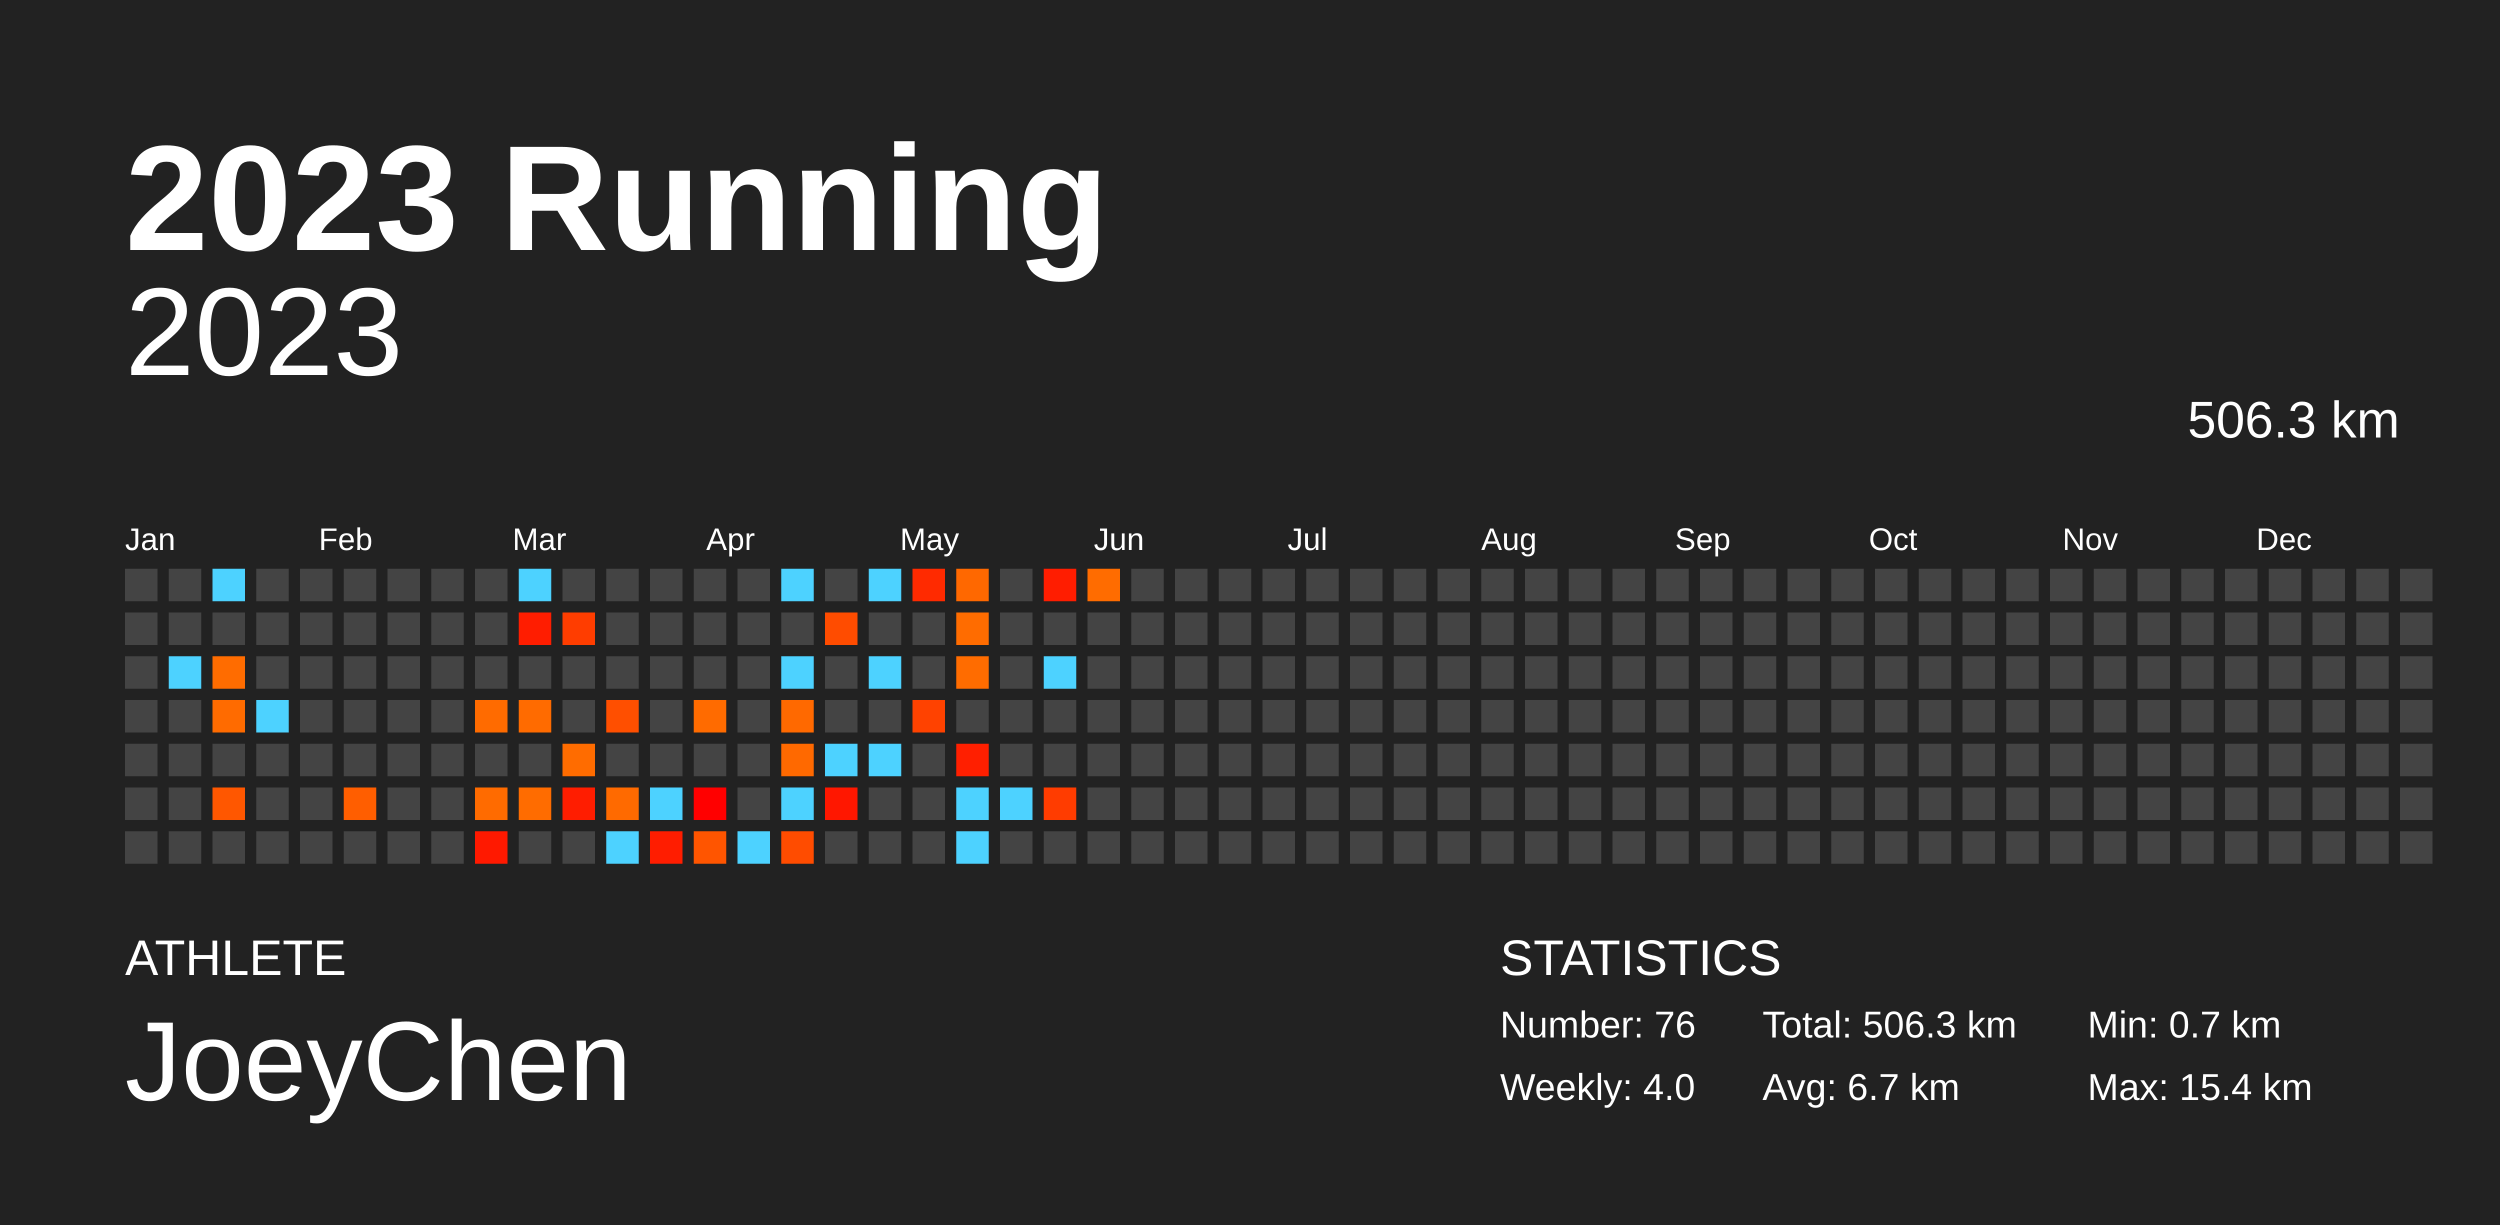
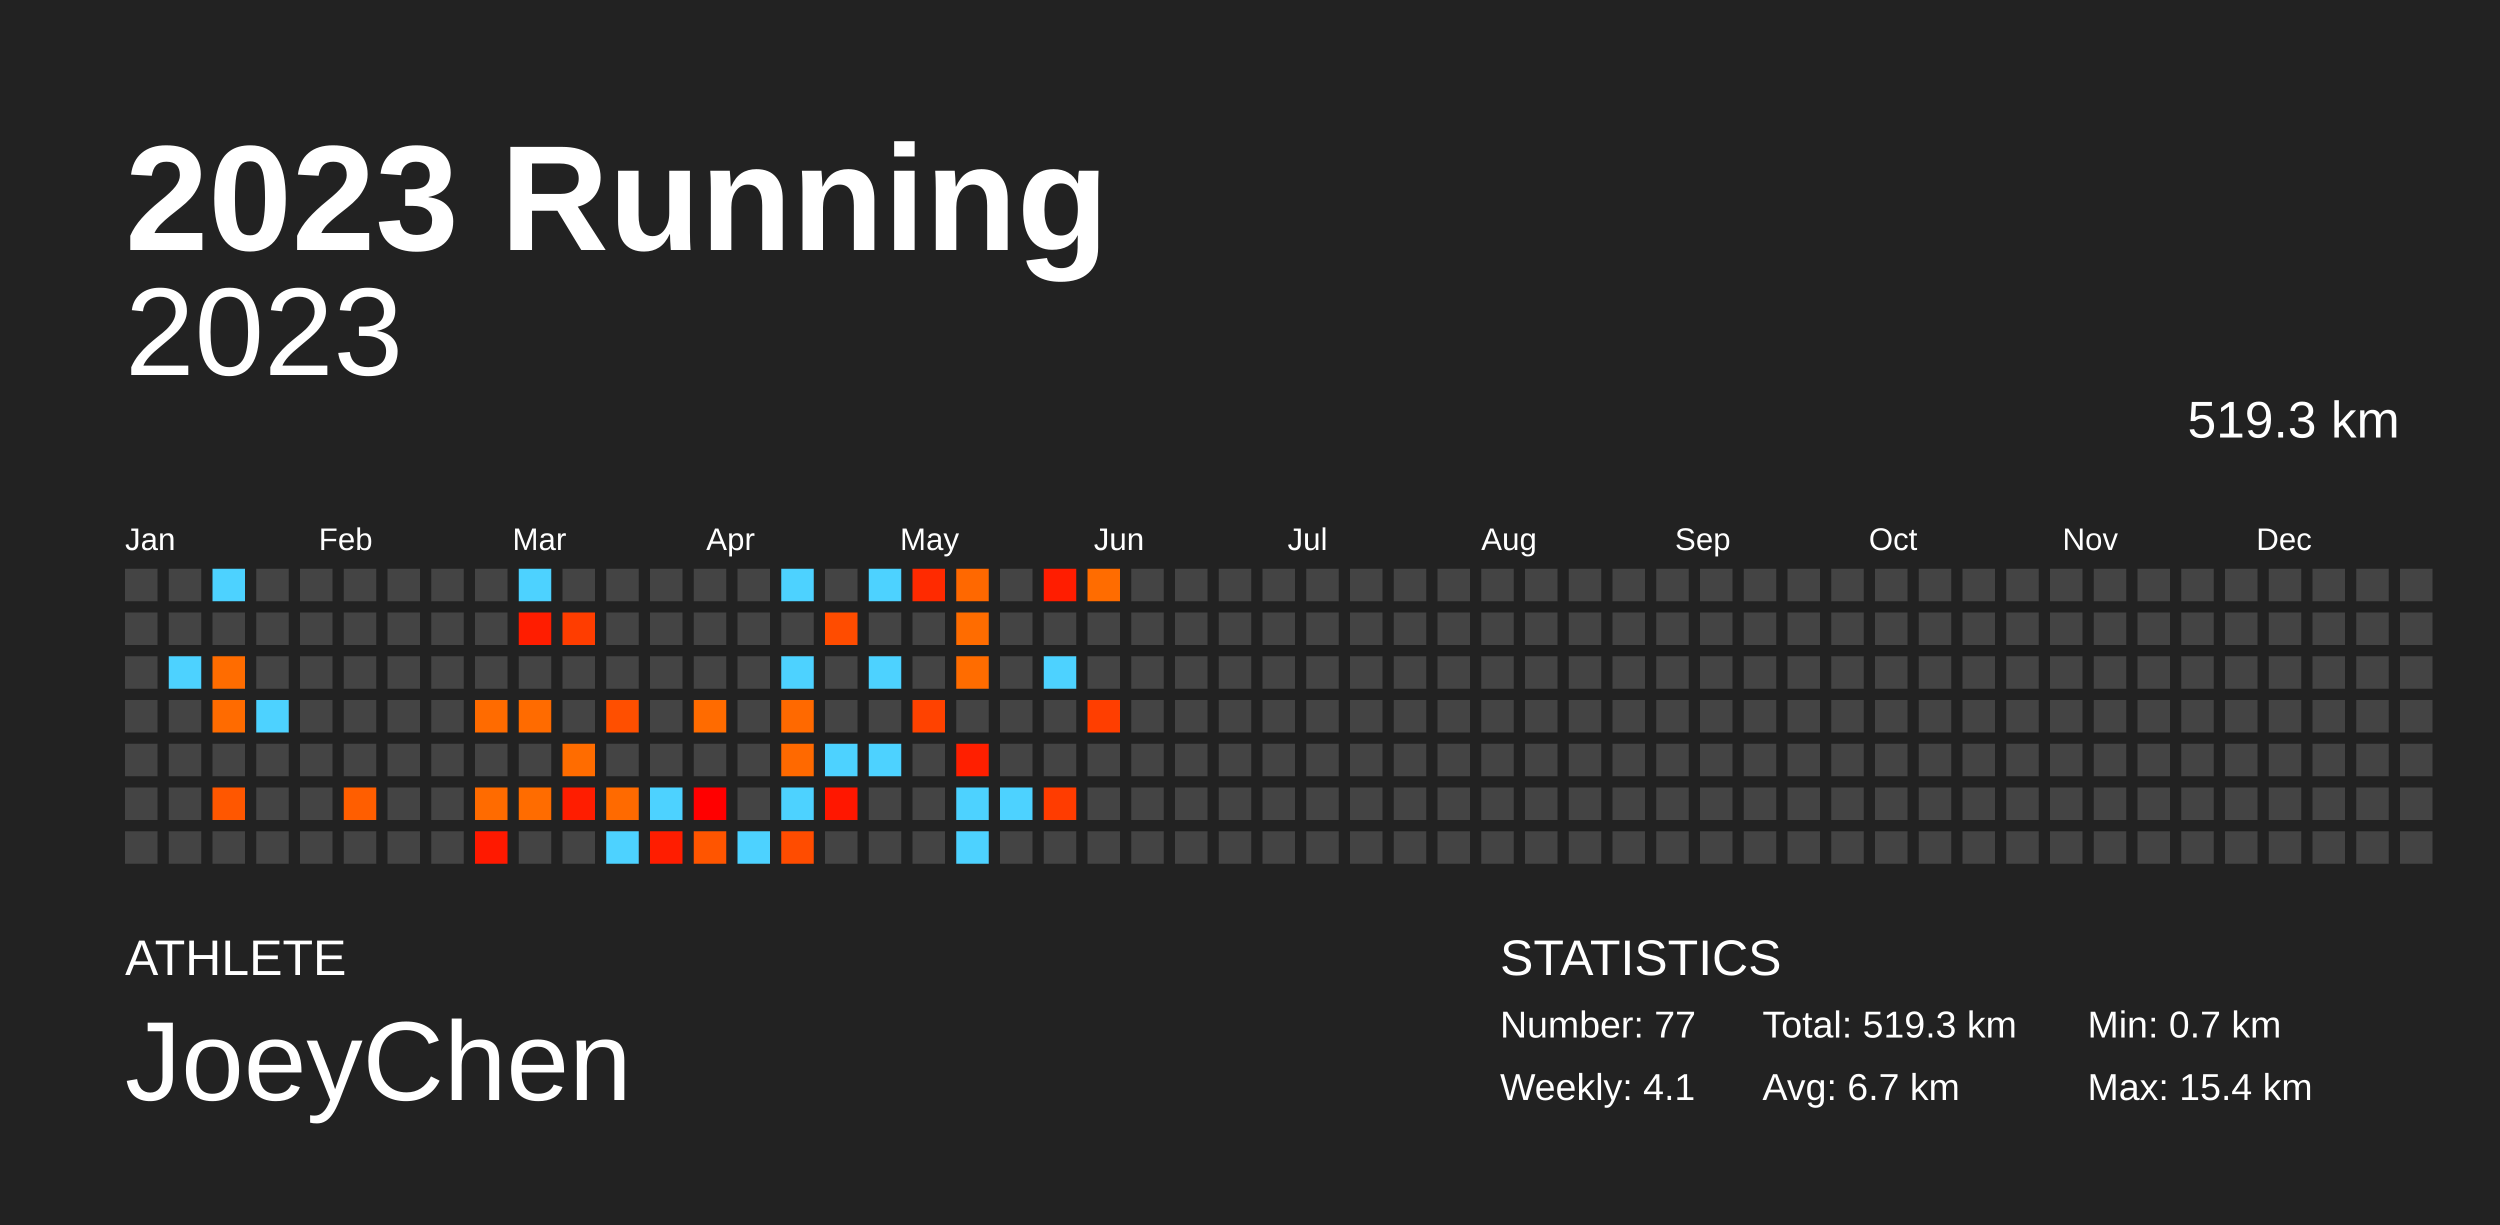
<svg xmlns="http://www.w3.org/2000/svg" baseProfile="full" height="98mm" version="1.1" viewBox="0,0,200,98" width="200mm">
  <defs />
  <rect fill="#222222" height="98" width="200" x="0" y="0" />
  <text fill="#FFFFFF" style="font-size:12px; font-family:Arial; font-weight:bold;" x="10" y="20">2023 Running</text>
  <text fill="#FFFFFF" style="font-size:4px; font-family:Arial" x="10" y="78">ATHLETE</text>
  <text fill="#FFFFFF" style="font-size:9px; font-family:Arial" x="10" y="88">JoeyChen</text>
  <text fill="#FFFFFF" style="font-size:4px; font-family:Arial" x="120" y="78">STATISTICS</text>
-   <text fill="#FFFFFF" style="font-size:3px; font-family:Arial" x="120" y="83">Number: 76</text>
-   <text fill="#FFFFFF" style="font-size:3px; font-family:Arial" x="120" y="88">Weekly: 4.0</text>
-   <text fill="#FFFFFF" style="font-size:3px; font-family:Arial" x="141" y="83">Total: 506.3 km</text>
+   <text fill="#FFFFFF" style="font-size:3px; font-family:Arial" x="120" y="83">Number: 77</text>
+   <text fill="#FFFFFF" style="font-size:3px; font-family:Arial" x="120" y="88">Weekly: 4.1</text>
+   <text fill="#FFFFFF" style="font-size:3px; font-family:Arial" x="141" y="83">Total: 519.3 km</text>
  <text fill="#FFFFFF" style="font-size:3px; font-family:Arial" x="141" y="88">Avg: 6.7 km</text>
  <text fill="#FFFFFF" style="font-size:3px; font-family:Arial" x="167" y="83">Min: 0.7 km</text>
  <text fill="#FFFFFF" style="font-size:3px; font-family:Arial" x="167" y="88">Max: 15.4 km</text>
  <text alignment-baseline="hanging" fill="#FFFFFF" style="font-size:10.0px; font-family:Arial;" x="10" y="30">2023</text>
-   <text alignment-baseline="hanging" fill="#FFFFFF" style="font-size:4.125px; font-family:Arial;" x="175" y="35">506.3 km</text>
+   <text alignment-baseline="hanging" fill="#FFFFFF" style="font-size:4.125px; font-family:Arial;" x="175" y="35">519.3 km</text>
  <text fill="#FFFFFF" style="font-size:2.5px; font-family:Arial" x="10.0" y="44">Jan</text>
  <text fill="#FFFFFF" style="font-size:2.5px; font-family:Arial" x="25.5" y="44">Feb</text>
  <text fill="#FFFFFF" style="font-size:2.5px; font-family:Arial" x="41.0" y="44">Mar</text>
  <text fill="#FFFFFF" style="font-size:2.5px; font-family:Arial" x="56.5" y="44">Apr</text>
  <text fill="#FFFFFF" style="font-size:2.5px; font-family:Arial" x="72.0" y="44">May</text>
  <text fill="#FFFFFF" style="font-size:2.5px; font-family:Arial" x="87.5" y="44">Jun</text>
  <text fill="#FFFFFF" style="font-size:2.5px; font-family:Arial" x="103.0" y="44">Jul</text>
  <text fill="#FFFFFF" style="font-size:2.5px; font-family:Arial" x="118.5" y="44">Aug</text>
  <text fill="#FFFFFF" style="font-size:2.5px; font-family:Arial" x="134.0" y="44">Sep</text>
  <text fill="#FFFFFF" style="font-size:2.5px; font-family:Arial" x="149.5" y="44">Oct</text>
  <text fill="#FFFFFF" style="font-size:2.5px; font-family:Arial" x="165.0" y="44">Nov</text>
  <text fill="#FFFFFF" style="font-size:2.5px; font-family:Arial" x="180.5" y="44">Dec</text>
  <rect fill="#444444" height="2.6" width="2.6" x="10.0" y="45.5" />
  <rect fill="#444444" height="2.6" width="2.6" x="10.0" y="49.0" />
  <rect fill="#444444" height="2.6" width="2.6" x="10.0" y="52.5" />
  <rect fill="#444444" height="2.6" width="2.6" x="10.0" y="56.0" />
  <rect fill="#444444" height="2.6" width="2.6" x="10.0" y="59.5" />
  <rect fill="#444444" height="2.6" width="2.6" x="10.0" y="63.0" />
  <rect fill="#444444" height="2.6" width="2.6" x="10.0" y="66.5" />
  <rect fill="#444444" height="2.6" width="2.6" x="13.5" y="45.5" />
  <rect fill="#444444" height="2.6" width="2.6" x="13.5" y="49.0" />
  <rect fill="#4dd2ff" height="2.6" width="2.6" x="13.5" y="52.5" />
  <rect fill="#444444" height="2.6" width="2.6" x="13.5" y="56.0" />
  <rect fill="#444444" height="2.6" width="2.6" x="13.5" y="59.5" />
  <rect fill="#444444" height="2.6" width="2.6" x="13.5" y="63.0" />
  <rect fill="#444444" height="2.6" width="2.6" x="13.5" y="66.5" />
  <rect fill="#4dd2ff" height="2.6" width="2.6" x="17.0" y="45.5" />
  <rect fill="#444444" height="2.6" width="2.6" x="17.0" y="49.0" />
  <rect fill="#ff6c00" height="2.6" width="2.6" x="17.0" y="52.5" />
  <rect fill="#ff6b00" height="2.6" width="2.6" x="17.0" y="56.0" />
  <rect fill="#444444" height="2.6" width="2.6" x="17.0" y="59.5" />
  <rect fill="#ff5700" height="2.6" width="2.6" x="17.0" y="63.0" />
  <rect fill="#444444" height="2.6" width="2.6" x="17.0" y="66.5" />
  <rect fill="#444444" height="2.6" width="2.6" x="20.5" y="45.5" />
  <rect fill="#444444" height="2.6" width="2.6" x="20.5" y="49.0" />
  <rect fill="#444444" height="2.6" width="2.6" x="20.5" y="52.5" />
  <rect fill="#4dd2ff" height="2.6" width="2.6" x="20.5" y="56.0" />
  <rect fill="#444444" height="2.6" width="2.6" x="20.5" y="59.5" />
  <rect fill="#444444" height="2.6" width="2.6" x="20.5" y="63.0" />
  <rect fill="#444444" height="2.6" width="2.6" x="20.5" y="66.5" />
  <rect fill="#444444" height="2.6" width="2.6" x="24.0" y="45.5" />
  <rect fill="#444444" height="2.6" width="2.6" x="24.0" y="49.0" />
  <rect fill="#444444" height="2.6" width="2.6" x="24.0" y="52.5" />
  <rect fill="#444444" height="2.6" width="2.6" x="24.0" y="56.0" />
  <rect fill="#444444" height="2.6" width="2.6" x="24.0" y="59.5" />
  <rect fill="#444444" height="2.6" width="2.6" x="24.0" y="63.0" />
  <rect fill="#444444" height="2.6" width="2.6" x="24.0" y="66.5" />
  <rect fill="#444444" height="2.6" width="2.6" x="27.5" y="45.5" />
  <rect fill="#444444" height="2.6" width="2.6" x="27.5" y="49.0" />
  <rect fill="#444444" height="2.6" width="2.6" x="27.5" y="52.5" />
  <rect fill="#444444" height="2.6" width="2.6" x="27.5" y="56.0" />
  <rect fill="#444444" height="2.6" width="2.6" x="27.5" y="59.5" />
  <rect fill="#ff5e00" height="2.6" width="2.6" x="27.5" y="63.0" />
  <rect fill="#444444" height="2.6" width="2.6" x="27.5" y="66.5" />
  <rect fill="#444444" height="2.6" width="2.6" x="31.0" y="45.5" />
  <rect fill="#444444" height="2.6" width="2.6" x="31.0" y="49.0" />
  <rect fill="#444444" height="2.6" width="2.6" x="31.0" y="52.5" />
  <rect fill="#444444" height="2.6" width="2.6" x="31.0" y="56.0" />
  <rect fill="#444444" height="2.6" width="2.6" x="31.0" y="59.5" />
  <rect fill="#444444" height="2.6" width="2.6" x="31.0" y="63.0" />
  <rect fill="#444444" height="2.6" width="2.6" x="31.0" y="66.5" />
  <rect fill="#444444" height="2.6" width="2.6" x="34.5" y="45.5" />
  <rect fill="#444444" height="2.6" width="2.6" x="34.5" y="49.0" />
  <rect fill="#444444" height="2.6" width="2.6" x="34.5" y="52.5" />
  <rect fill="#444444" height="2.6" width="2.6" x="34.5" y="56.0" />
  <rect fill="#444444" height="2.6" width="2.6" x="34.5" y="59.5" />
  <rect fill="#444444" height="2.6" width="2.6" x="34.5" y="63.0" />
  <rect fill="#444444" height="2.6" width="2.6" x="34.5" y="66.5" />
  <rect fill="#444444" height="2.6" width="2.6" x="38.0" y="45.5" />
  <rect fill="#444444" height="2.6" width="2.6" x="38.0" y="49.0" />
  <rect fill="#444444" height="2.6" width="2.6" x="38.0" y="52.5" />
  <rect fill="#ff6b00" height="2.6" width="2.6" x="38.0" y="56.0" />
  <rect fill="#444444" height="2.6" width="2.6" x="38.0" y="59.5" />
  <rect fill="#ff6b00" height="2.6" width="2.6" x="38.0" y="63.0" />
  <rect fill="#ff1900" height="2.6" width="2.6" x="38.0" y="66.5" />
  <rect fill="#4dd2ff" height="2.6" width="2.6" x="41.5" y="45.5" />
  <rect fill="#ff1d00" height="2.6" width="2.6" x="41.5" y="49.0" />
  <rect fill="#444444" height="2.6" width="2.6" x="41.5" y="52.5" />
  <rect fill="#ff6b00" height="2.6" width="2.6" x="41.5" y="56.0" />
  <rect fill="#444444" height="2.6" width="2.6" x="41.5" y="59.5" />
  <rect fill="#ff6c00" height="2.6" width="2.6" x="41.5" y="63.0" />
  <rect fill="#444444" height="2.6" width="2.6" x="41.5" y="66.5" />
  <rect fill="#444444" height="2.6" width="2.6" x="45.0" y="45.5" />
  <rect fill="#ff3d00" height="2.6" width="2.6" x="45.0" y="49.0" />
  <rect fill="#444444" height="2.6" width="2.6" x="45.0" y="52.5" />
  <rect fill="#444444" height="2.6" width="2.6" x="45.0" y="56.0" />
  <rect fill="#ff6c00" height="2.6" width="2.6" x="45.0" y="59.5" />
  <rect fill="#ff1d00" height="2.6" width="2.6" x="45.0" y="63.0" />
  <rect fill="#444444" height="2.6" width="2.6" x="45.0" y="66.5" />
  <rect fill="#444444" height="2.6" width="2.6" x="48.5" y="45.5" />
  <rect fill="#444444" height="2.6" width="2.6" x="48.5" y="49.0" />
  <rect fill="#444444" height="2.6" width="2.6" x="48.5" y="52.5" />
  <rect fill="#ff4f00" height="2.6" width="2.6" x="48.5" y="56.0" />
  <rect fill="#444444" height="2.6" width="2.6" x="48.5" y="59.5" />
  <rect fill="#ff6a00" height="2.6" width="2.6" x="48.5" y="63.0" />
  <rect fill="#4dd2ff" height="2.6" width="2.6" x="48.5" y="66.5" />
  <rect fill="#444444" height="2.6" width="2.6" x="52.0" y="45.5" />
  <rect fill="#444444" height="2.6" width="2.6" x="52.0" y="49.0" />
  <rect fill="#444444" height="2.6" width="2.6" x="52.0" y="52.5" />
  <rect fill="#444444" height="2.6" width="2.6" x="52.0" y="56.0" />
  <rect fill="#444444" height="2.6" width="2.6" x="52.0" y="59.5" />
  <rect fill="#4dd2ff" height="2.6" width="2.6" x="52.0" y="63.0" />
  <rect fill="#ff1d00" height="2.6" width="2.6" x="52.0" y="66.5" />
  <rect fill="#444444" height="2.6" width="2.6" x="55.5" y="45.5" />
  <rect fill="#444444" height="2.6" width="2.6" x="55.5" y="49.0" />
  <rect fill="#444444" height="2.6" width="2.6" x="55.5" y="52.5" />
  <rect fill="#ff6b00" height="2.6" width="2.6" x="55.5" y="56.0" />
  <rect fill="#444444" height="2.6" width="2.6" x="55.5" y="59.5" />
  <rect fill="#ff0000" height="2.6" width="2.6" x="55.5" y="63.0" />
  <rect fill="#ff5500" height="2.6" width="2.6" x="55.5" y="66.5" />
  <rect fill="#444444" height="2.6" width="2.6" x="59.0" y="45.5" />
  <rect fill="#444444" height="2.6" width="2.6" x="59.0" y="49.0" />
  <rect fill="#444444" height="2.6" width="2.6" x="59.0" y="52.5" />
  <rect fill="#444444" height="2.6" width="2.6" x="59.0" y="56.0" />
  <rect fill="#444444" height="2.6" width="2.6" x="59.0" y="59.5" />
  <rect fill="#444444" height="2.6" width="2.6" x="59.0" y="63.0" />
  <rect fill="#4dd2ff" height="2.6" width="2.6" x="59.0" y="66.5" />
  <rect fill="#4dd2ff" height="2.6" width="2.6" x="62.5" y="45.5" />
  <rect fill="#444444" height="2.6" width="2.6" x="62.5" y="49.0" />
  <rect fill="#4dd2ff" height="2.6" width="2.6" x="62.5" y="52.5" />
  <rect fill="#ff6900" height="2.6" width="2.6" x="62.5" y="56.0" />
  <rect fill="#ff6900" height="2.6" width="2.6" x="62.5" y="59.5" />
  <rect fill="#4dd2ff" height="2.6" width="2.6" x="62.5" y="63.0" />
  <rect fill="#ff4c00" height="2.6" width="2.6" x="62.5" y="66.5" />
  <rect fill="#444444" height="2.6" width="2.6" x="66.0" y="45.5" />
  <rect fill="#ff4c00" height="2.6" width="2.6" x="66.0" y="49.0" />
  <rect fill="#444444" height="2.6" width="2.6" x="66.0" y="52.5" />
  <rect fill="#444444" height="2.6" width="2.6" x="66.0" y="56.0" />
  <rect fill="#4dd2ff" height="2.6" width="2.6" x="66.0" y="59.5" />
  <rect fill="#ff1700" height="2.6" width="2.6" x="66.0" y="63.0" />
  <rect fill="#444444" height="2.6" width="2.6" x="66.0" y="66.5" />
  <rect fill="#4dd2ff" height="2.6" width="2.6" x="69.5" y="45.5" />
  <rect fill="#444444" height="2.6" width="2.6" x="69.5" y="49.0" />
  <rect fill="#4dd2ff" height="2.6" width="2.6" x="69.5" y="52.5" />
  <rect fill="#444444" height="2.6" width="2.6" x="69.5" y="56.0" />
  <rect fill="#4dd2ff" height="2.6" width="2.6" x="69.5" y="59.5" />
  <rect fill="#444444" height="2.6" width="2.6" x="69.5" y="63.0" />
  <rect fill="#444444" height="2.6" width="2.6" x="69.5" y="66.5" />
  <rect fill="#ff2a00" height="2.6" width="2.6" x="73.0" y="45.5" />
  <rect fill="#444444" height="2.6" width="2.6" x="73.0" y="49.0" />
  <rect fill="#444444" height="2.6" width="2.6" x="73.0" y="52.5" />
  <rect fill="#ff4200" height="2.6" width="2.6" x="73.0" y="56.0" />
  <rect fill="#444444" height="2.6" width="2.6" x="73.0" y="59.5" />
  <rect fill="#444444" height="2.6" width="2.6" x="73.0" y="63.0" />
  <rect fill="#444444" height="2.6" width="2.6" x="73.0" y="66.5" />
  <rect fill="#ff6800" height="2.6" width="2.6" x="76.5" y="45.5" />
  <rect fill="#ff6c00" height="2.6" width="2.6" x="76.5" y="49.0" />
  <rect fill="#ff6c00" height="2.6" width="2.6" x="76.5" y="52.5" />
  <rect fill="#444444" height="2.6" width="2.6" x="76.5" y="56.0" />
  <rect fill="#ff1f00" height="2.6" width="2.6" x="76.5" y="59.5" />
  <rect fill="#4dd2ff" height="2.6" width="2.6" x="76.5" y="63.0" />
  <rect fill="#4dd2ff" height="2.6" width="2.6" x="76.5" y="66.5" />
  <rect fill="#444444" height="2.6" width="2.6" x="80.0" y="45.5" />
  <rect fill="#444444" height="2.6" width="2.6" x="80.0" y="49.0" />
  <rect fill="#444444" height="2.6" width="2.6" x="80.0" y="52.5" />
  <rect fill="#444444" height="2.6" width="2.6" x="80.0" y="56.0" />
  <rect fill="#444444" height="2.6" width="2.6" x="80.0" y="59.5" />
  <rect fill="#4dd2ff" height="2.6" width="2.6" x="80.0" y="63.0" />
  <rect fill="#444444" height="2.6" width="2.6" x="80.0" y="66.5" />
  <rect fill="#ff1d00" height="2.6" width="2.6" x="83.5" y="45.5" />
  <rect fill="#444444" height="2.6" width="2.6" x="83.5" y="49.0" />
  <rect fill="#4dd2ff" height="2.6" width="2.6" x="83.5" y="52.5" />
  <rect fill="#444444" height="2.6" width="2.6" x="83.5" y="56.0" />
  <rect fill="#444444" height="2.6" width="2.6" x="83.5" y="59.5" />
  <rect fill="#ff3c00" height="2.6" width="2.6" x="83.5" y="63.0" />
  <rect fill="#444444" height="2.6" width="2.6" x="83.5" y="66.5" />
  <rect fill="#ff6c00" height="2.6" width="2.6" x="87.0" y="45.5" />
  <rect fill="#444444" height="2.6" width="2.6" x="87.0" y="49.0" />
  <rect fill="#444444" height="2.6" width="2.6" x="87.0" y="52.5" />
-   <rect fill="#444444" height="2.6" width="2.6" x="87.0" y="56.0" />
+   <rect fill="#ff3e00" height="2.6" width="2.6" x="87.0" y="56.0" />
  <rect fill="#444444" height="2.6" width="2.6" x="87.0" y="59.5" />
  <rect fill="#444444" height="2.6" width="2.6" x="87.0" y="63.0" />
  <rect fill="#444444" height="2.6" width="2.6" x="87.0" y="66.5" />
  <rect fill="#444444" height="2.6" width="2.6" x="90.5" y="45.5" />
  <rect fill="#444444" height="2.6" width="2.6" x="90.5" y="49.0" />
  <rect fill="#444444" height="2.6" width="2.6" x="90.5" y="52.5" />
  <rect fill="#444444" height="2.6" width="2.6" x="90.5" y="56.0" />
  <rect fill="#444444" height="2.6" width="2.6" x="90.5" y="59.5" />
  <rect fill="#444444" height="2.6" width="2.6" x="90.5" y="63.0" />
  <rect fill="#444444" height="2.6" width="2.6" x="90.5" y="66.5" />
  <rect fill="#444444" height="2.6" width="2.6" x="94.0" y="45.5" />
  <rect fill="#444444" height="2.6" width="2.6" x="94.0" y="49.0" />
  <rect fill="#444444" height="2.6" width="2.6" x="94.0" y="52.5" />
  <rect fill="#444444" height="2.6" width="2.6" x="94.0" y="56.0" />
  <rect fill="#444444" height="2.6" width="2.6" x="94.0" y="59.5" />
  <rect fill="#444444" height="2.6" width="2.6" x="94.0" y="63.0" />
  <rect fill="#444444" height="2.6" width="2.6" x="94.0" y="66.5" />
  <rect fill="#444444" height="2.6" width="2.6" x="97.5" y="45.5" />
  <rect fill="#444444" height="2.6" width="2.6" x="97.5" y="49.0" />
  <rect fill="#444444" height="2.6" width="2.6" x="97.5" y="52.5" />
  <rect fill="#444444" height="2.6" width="2.6" x="97.5" y="56.0" />
  <rect fill="#444444" height="2.6" width="2.6" x="97.5" y="59.5" />
  <rect fill="#444444" height="2.6" width="2.6" x="97.5" y="63.0" />
  <rect fill="#444444" height="2.6" width="2.6" x="97.5" y="66.5" />
  <rect fill="#444444" height="2.6" width="2.6" x="101.0" y="45.5" />
  <rect fill="#444444" height="2.6" width="2.6" x="101.0" y="49.0" />
  <rect fill="#444444" height="2.6" width="2.6" x="101.0" y="52.5" />
  <rect fill="#444444" height="2.6" width="2.6" x="101.0" y="56.0" />
  <rect fill="#444444" height="2.6" width="2.6" x="101.0" y="59.5" />
  <rect fill="#444444" height="2.6" width="2.6" x="101.0" y="63.0" />
  <rect fill="#444444" height="2.6" width="2.6" x="101.0" y="66.5" />
  <rect fill="#444444" height="2.6" width="2.6" x="104.5" y="45.5" />
  <rect fill="#444444" height="2.6" width="2.6" x="104.5" y="49.0" />
  <rect fill="#444444" height="2.6" width="2.6" x="104.5" y="52.5" />
  <rect fill="#444444" height="2.6" width="2.6" x="104.5" y="56.0" />
  <rect fill="#444444" height="2.6" width="2.6" x="104.5" y="59.5" />
  <rect fill="#444444" height="2.6" width="2.6" x="104.5" y="63.0" />
  <rect fill="#444444" height="2.6" width="2.6" x="104.5" y="66.5" />
  <rect fill="#444444" height="2.6" width="2.6" x="108.0" y="45.5" />
  <rect fill="#444444" height="2.6" width="2.6" x="108.0" y="49.0" />
  <rect fill="#444444" height="2.6" width="2.6" x="108.0" y="52.5" />
  <rect fill="#444444" height="2.6" width="2.6" x="108.0" y="56.0" />
  <rect fill="#444444" height="2.6" width="2.6" x="108.0" y="59.5" />
  <rect fill="#444444" height="2.6" width="2.6" x="108.0" y="63.0" />
  <rect fill="#444444" height="2.6" width="2.6" x="108.0" y="66.5" />
  <rect fill="#444444" height="2.6" width="2.6" x="111.5" y="45.5" />
  <rect fill="#444444" height="2.6" width="2.6" x="111.5" y="49.0" />
  <rect fill="#444444" height="2.6" width="2.6" x="111.5" y="52.5" />
  <rect fill="#444444" height="2.6" width="2.6" x="111.5" y="56.0" />
  <rect fill="#444444" height="2.6" width="2.6" x="111.5" y="59.5" />
  <rect fill="#444444" height="2.6" width="2.6" x="111.5" y="63.0" />
  <rect fill="#444444" height="2.6" width="2.6" x="111.5" y="66.5" />
  <rect fill="#444444" height="2.6" width="2.6" x="115.0" y="45.5" />
  <rect fill="#444444" height="2.6" width="2.6" x="115.0" y="49.0" />
  <rect fill="#444444" height="2.6" width="2.6" x="115.0" y="52.5" />
  <rect fill="#444444" height="2.6" width="2.6" x="115.0" y="56.0" />
  <rect fill="#444444" height="2.6" width="2.6" x="115.0" y="59.5" />
  <rect fill="#444444" height="2.6" width="2.6" x="115.0" y="63.0" />
  <rect fill="#444444" height="2.6" width="2.6" x="115.0" y="66.5" />
  <rect fill="#444444" height="2.6" width="2.6" x="118.5" y="45.5" />
  <rect fill="#444444" height="2.6" width="2.6" x="118.5" y="49.0" />
  <rect fill="#444444" height="2.6" width="2.6" x="118.5" y="52.5" />
  <rect fill="#444444" height="2.6" width="2.6" x="118.5" y="56.0" />
  <rect fill="#444444" height="2.6" width="2.6" x="118.5" y="59.5" />
  <rect fill="#444444" height="2.6" width="2.6" x="118.5" y="63.0" />
  <rect fill="#444444" height="2.6" width="2.6" x="118.5" y="66.5" />
  <rect fill="#444444" height="2.6" width="2.6" x="122.0" y="45.5" />
  <rect fill="#444444" height="2.6" width="2.6" x="122.0" y="49.0" />
  <rect fill="#444444" height="2.6" width="2.6" x="122.0" y="52.5" />
  <rect fill="#444444" height="2.6" width="2.6" x="122.0" y="56.0" />
  <rect fill="#444444" height="2.6" width="2.6" x="122.0" y="59.5" />
  <rect fill="#444444" height="2.6" width="2.6" x="122.0" y="63.0" />
  <rect fill="#444444" height="2.6" width="2.6" x="122.0" y="66.5" />
  <rect fill="#444444" height="2.6" width="2.6" x="125.5" y="45.5" />
  <rect fill="#444444" height="2.6" width="2.6" x="125.5" y="49.0" />
  <rect fill="#444444" height="2.6" width="2.6" x="125.5" y="52.5" />
  <rect fill="#444444" height="2.6" width="2.6" x="125.5" y="56.0" />
  <rect fill="#444444" height="2.6" width="2.6" x="125.5" y="59.5" />
  <rect fill="#444444" height="2.6" width="2.6" x="125.5" y="63.0" />
  <rect fill="#444444" height="2.6" width="2.6" x="125.5" y="66.5" />
  <rect fill="#444444" height="2.6" width="2.6" x="129.0" y="45.5" />
  <rect fill="#444444" height="2.6" width="2.6" x="129.0" y="49.0" />
  <rect fill="#444444" height="2.6" width="2.6" x="129.0" y="52.5" />
  <rect fill="#444444" height="2.6" width="2.6" x="129.0" y="56.0" />
  <rect fill="#444444" height="2.6" width="2.6" x="129.0" y="59.5" />
  <rect fill="#444444" height="2.6" width="2.6" x="129.0" y="63.0" />
  <rect fill="#444444" height="2.6" width="2.6" x="129.0" y="66.5" />
  <rect fill="#444444" height="2.6" width="2.6" x="132.5" y="45.5" />
  <rect fill="#444444" height="2.6" width="2.6" x="132.5" y="49.0" />
  <rect fill="#444444" height="2.6" width="2.6" x="132.5" y="52.5" />
  <rect fill="#444444" height="2.6" width="2.6" x="132.5" y="56.0" />
  <rect fill="#444444" height="2.6" width="2.6" x="132.5" y="59.5" />
  <rect fill="#444444" height="2.6" width="2.6" x="132.5" y="63.0" />
  <rect fill="#444444" height="2.6" width="2.6" x="132.5" y="66.5" />
  <rect fill="#444444" height="2.6" width="2.6" x="136.0" y="45.5" />
  <rect fill="#444444" height="2.6" width="2.6" x="136.0" y="49.0" />
  <rect fill="#444444" height="2.6" width="2.6" x="136.0" y="52.5" />
  <rect fill="#444444" height="2.6" width="2.6" x="136.0" y="56.0" />
  <rect fill="#444444" height="2.6" width="2.6" x="136.0" y="59.5" />
  <rect fill="#444444" height="2.6" width="2.6" x="136.0" y="63.0" />
  <rect fill="#444444" height="2.6" width="2.6" x="136.0" y="66.5" />
  <rect fill="#444444" height="2.6" width="2.6" x="139.5" y="45.5" />
  <rect fill="#444444" height="2.6" width="2.6" x="139.5" y="49.0" />
  <rect fill="#444444" height="2.6" width="2.6" x="139.5" y="52.5" />
  <rect fill="#444444" height="2.6" width="2.6" x="139.5" y="56.0" />
  <rect fill="#444444" height="2.6" width="2.6" x="139.5" y="59.5" />
  <rect fill="#444444" height="2.6" width="2.6" x="139.5" y="63.0" />
  <rect fill="#444444" height="2.6" width="2.6" x="139.5" y="66.5" />
  <rect fill="#444444" height="2.6" width="2.6" x="143.0" y="45.5" />
  <rect fill="#444444" height="2.6" width="2.6" x="143.0" y="49.0" />
  <rect fill="#444444" height="2.6" width="2.6" x="143.0" y="52.5" />
  <rect fill="#444444" height="2.6" width="2.6" x="143.0" y="56.0" />
  <rect fill="#444444" height="2.6" width="2.6" x="143.0" y="59.5" />
  <rect fill="#444444" height="2.6" width="2.6" x="143.0" y="63.0" />
  <rect fill="#444444" height="2.6" width="2.6" x="143.0" y="66.5" />
  <rect fill="#444444" height="2.6" width="2.6" x="146.5" y="45.5" />
  <rect fill="#444444" height="2.6" width="2.6" x="146.5" y="49.0" />
  <rect fill="#444444" height="2.6" width="2.6" x="146.5" y="52.5" />
  <rect fill="#444444" height="2.6" width="2.6" x="146.5" y="56.0" />
  <rect fill="#444444" height="2.6" width="2.6" x="146.5" y="59.5" />
  <rect fill="#444444" height="2.6" width="2.6" x="146.5" y="63.0" />
  <rect fill="#444444" height="2.6" width="2.6" x="146.5" y="66.5" />
  <rect fill="#444444" height="2.6" width="2.6" x="150.0" y="45.5" />
  <rect fill="#444444" height="2.6" width="2.6" x="150.0" y="49.0" />
  <rect fill="#444444" height="2.6" width="2.6" x="150.0" y="52.5" />
  <rect fill="#444444" height="2.6" width="2.6" x="150.0" y="56.0" />
  <rect fill="#444444" height="2.6" width="2.6" x="150.0" y="59.5" />
  <rect fill="#444444" height="2.6" width="2.6" x="150.0" y="63.0" />
  <rect fill="#444444" height="2.6" width="2.6" x="150.0" y="66.5" />
  <rect fill="#444444" height="2.6" width="2.6" x="153.5" y="45.5" />
  <rect fill="#444444" height="2.6" width="2.6" x="153.5" y="49.0" />
  <rect fill="#444444" height="2.6" width="2.6" x="153.5" y="52.5" />
  <rect fill="#444444" height="2.6" width="2.6" x="153.5" y="56.0" />
  <rect fill="#444444" height="2.6" width="2.6" x="153.5" y="59.5" />
  <rect fill="#444444" height="2.6" width="2.6" x="153.5" y="63.0" />
  <rect fill="#444444" height="2.6" width="2.6" x="153.5" y="66.5" />
  <rect fill="#444444" height="2.6" width="2.6" x="157.0" y="45.5" />
  <rect fill="#444444" height="2.6" width="2.6" x="157.0" y="49.0" />
  <rect fill="#444444" height="2.6" width="2.6" x="157.0" y="52.5" />
  <rect fill="#444444" height="2.6" width="2.6" x="157.0" y="56.0" />
  <rect fill="#444444" height="2.6" width="2.6" x="157.0" y="59.5" />
  <rect fill="#444444" height="2.6" width="2.6" x="157.0" y="63.0" />
  <rect fill="#444444" height="2.6" width="2.6" x="157.0" y="66.5" />
  <rect fill="#444444" height="2.6" width="2.6" x="160.5" y="45.5" />
  <rect fill="#444444" height="2.6" width="2.6" x="160.5" y="49.0" />
  <rect fill="#444444" height="2.6" width="2.6" x="160.5" y="52.5" />
  <rect fill="#444444" height="2.6" width="2.6" x="160.5" y="56.0" />
  <rect fill="#444444" height="2.6" width="2.6" x="160.5" y="59.5" />
  <rect fill="#444444" height="2.6" width="2.6" x="160.5" y="63.0" />
  <rect fill="#444444" height="2.6" width="2.6" x="160.5" y="66.5" />
  <rect fill="#444444" height="2.6" width="2.6" x="164.0" y="45.5" />
  <rect fill="#444444" height="2.6" width="2.6" x="164.0" y="49.0" />
  <rect fill="#444444" height="2.6" width="2.6" x="164.0" y="52.5" />
  <rect fill="#444444" height="2.6" width="2.6" x="164.0" y="56.0" />
  <rect fill="#444444" height="2.6" width="2.6" x="164.0" y="59.5" />
  <rect fill="#444444" height="2.6" width="2.6" x="164.0" y="63.0" />
  <rect fill="#444444" height="2.6" width="2.6" x="164.0" y="66.5" />
  <rect fill="#444444" height="2.6" width="2.6" x="167.5" y="45.5" />
  <rect fill="#444444" height="2.6" width="2.6" x="167.5" y="49.0" />
  <rect fill="#444444" height="2.6" width="2.6" x="167.5" y="52.5" />
  <rect fill="#444444" height="2.6" width="2.6" x="167.5" y="56.0" />
  <rect fill="#444444" height="2.6" width="2.6" x="167.5" y="59.5" />
  <rect fill="#444444" height="2.6" width="2.6" x="167.5" y="63.0" />
  <rect fill="#444444" height="2.6" width="2.6" x="167.5" y="66.5" />
  <rect fill="#444444" height="2.6" width="2.6" x="171.0" y="45.5" />
  <rect fill="#444444" height="2.6" width="2.6" x="171.0" y="49.0" />
  <rect fill="#444444" height="2.6" width="2.6" x="171.0" y="52.5" />
  <rect fill="#444444" height="2.6" width="2.6" x="171.0" y="56.0" />
  <rect fill="#444444" height="2.6" width="2.6" x="171.0" y="59.5" />
  <rect fill="#444444" height="2.6" width="2.6" x="171.0" y="63.0" />
  <rect fill="#444444" height="2.6" width="2.6" x="171.0" y="66.5" />
  <rect fill="#444444" height="2.6" width="2.6" x="174.5" y="45.5" />
  <rect fill="#444444" height="2.6" width="2.6" x="174.5" y="49.0" />
  <rect fill="#444444" height="2.6" width="2.6" x="174.5" y="52.5" />
  <rect fill="#444444" height="2.6" width="2.6" x="174.5" y="56.0" />
  <rect fill="#444444" height="2.6" width="2.6" x="174.5" y="59.5" />
  <rect fill="#444444" height="2.6" width="2.6" x="174.5" y="63.0" />
  <rect fill="#444444" height="2.6" width="2.6" x="174.5" y="66.5" />
  <rect fill="#444444" height="2.6" width="2.6" x="178.0" y="45.5" />
  <rect fill="#444444" height="2.6" width="2.6" x="178.0" y="49.0" />
  <rect fill="#444444" height="2.6" width="2.6" x="178.0" y="52.5" />
  <rect fill="#444444" height="2.6" width="2.6" x="178.0" y="56.0" />
  <rect fill="#444444" height="2.6" width="2.6" x="178.0" y="59.5" />
  <rect fill="#444444" height="2.6" width="2.6" x="178.0" y="63.0" />
  <rect fill="#444444" height="2.6" width="2.6" x="178.0" y="66.5" />
  <rect fill="#444444" height="2.6" width="2.6" x="181.5" y="45.5" />
  <rect fill="#444444" height="2.6" width="2.6" x="181.5" y="49.0" />
  <rect fill="#444444" height="2.6" width="2.6" x="181.5" y="52.5" />
  <rect fill="#444444" height="2.6" width="2.6" x="181.5" y="56.0" />
  <rect fill="#444444" height="2.6" width="2.6" x="181.5" y="59.5" />
  <rect fill="#444444" height="2.6" width="2.6" x="181.5" y="63.0" />
  <rect fill="#444444" height="2.6" width="2.6" x="181.5" y="66.5" />
  <rect fill="#444444" height="2.6" width="2.6" x="185.0" y="45.5" />
  <rect fill="#444444" height="2.6" width="2.6" x="185.0" y="49.0" />
  <rect fill="#444444" height="2.6" width="2.6" x="185.0" y="52.5" />
  <rect fill="#444444" height="2.6" width="2.6" x="185.0" y="56.0" />
  <rect fill="#444444" height="2.6" width="2.6" x="185.0" y="59.5" />
  <rect fill="#444444" height="2.6" width="2.6" x="185.0" y="63.0" />
  <rect fill="#444444" height="2.6" width="2.6" x="185.0" y="66.5" />
  <rect fill="#444444" height="2.6" width="2.6" x="188.5" y="45.5" />
  <rect fill="#444444" height="2.6" width="2.6" x="188.5" y="49.0" />
  <rect fill="#444444" height="2.6" width="2.6" x="188.5" y="52.5" />
  <rect fill="#444444" height="2.6" width="2.6" x="188.5" y="56.0" />
  <rect fill="#444444" height="2.6" width="2.6" x="188.5" y="59.5" />
  <rect fill="#444444" height="2.6" width="2.6" x="188.5" y="63.0" />
  <rect fill="#444444" height="2.6" width="2.6" x="188.5" y="66.5" />
  <rect fill="#444444" height="2.6" width="2.6" x="192.0" y="45.5" />
  <rect fill="#444444" height="2.6" width="2.6" x="192.0" y="49.0" />
  <rect fill="#444444" height="2.6" width="2.6" x="192.0" y="52.5" />
  <rect fill="#444444" height="2.6" width="2.6" x="192.0" y="56.0" />
  <rect fill="#444444" height="2.6" width="2.6" x="192.0" y="59.5" />
  <rect fill="#444444" height="2.6" width="2.6" x="192.0" y="63.0" />
  <rect fill="#444444" height="2.6" width="2.6" x="192.0" y="66.5" />
</svg>
